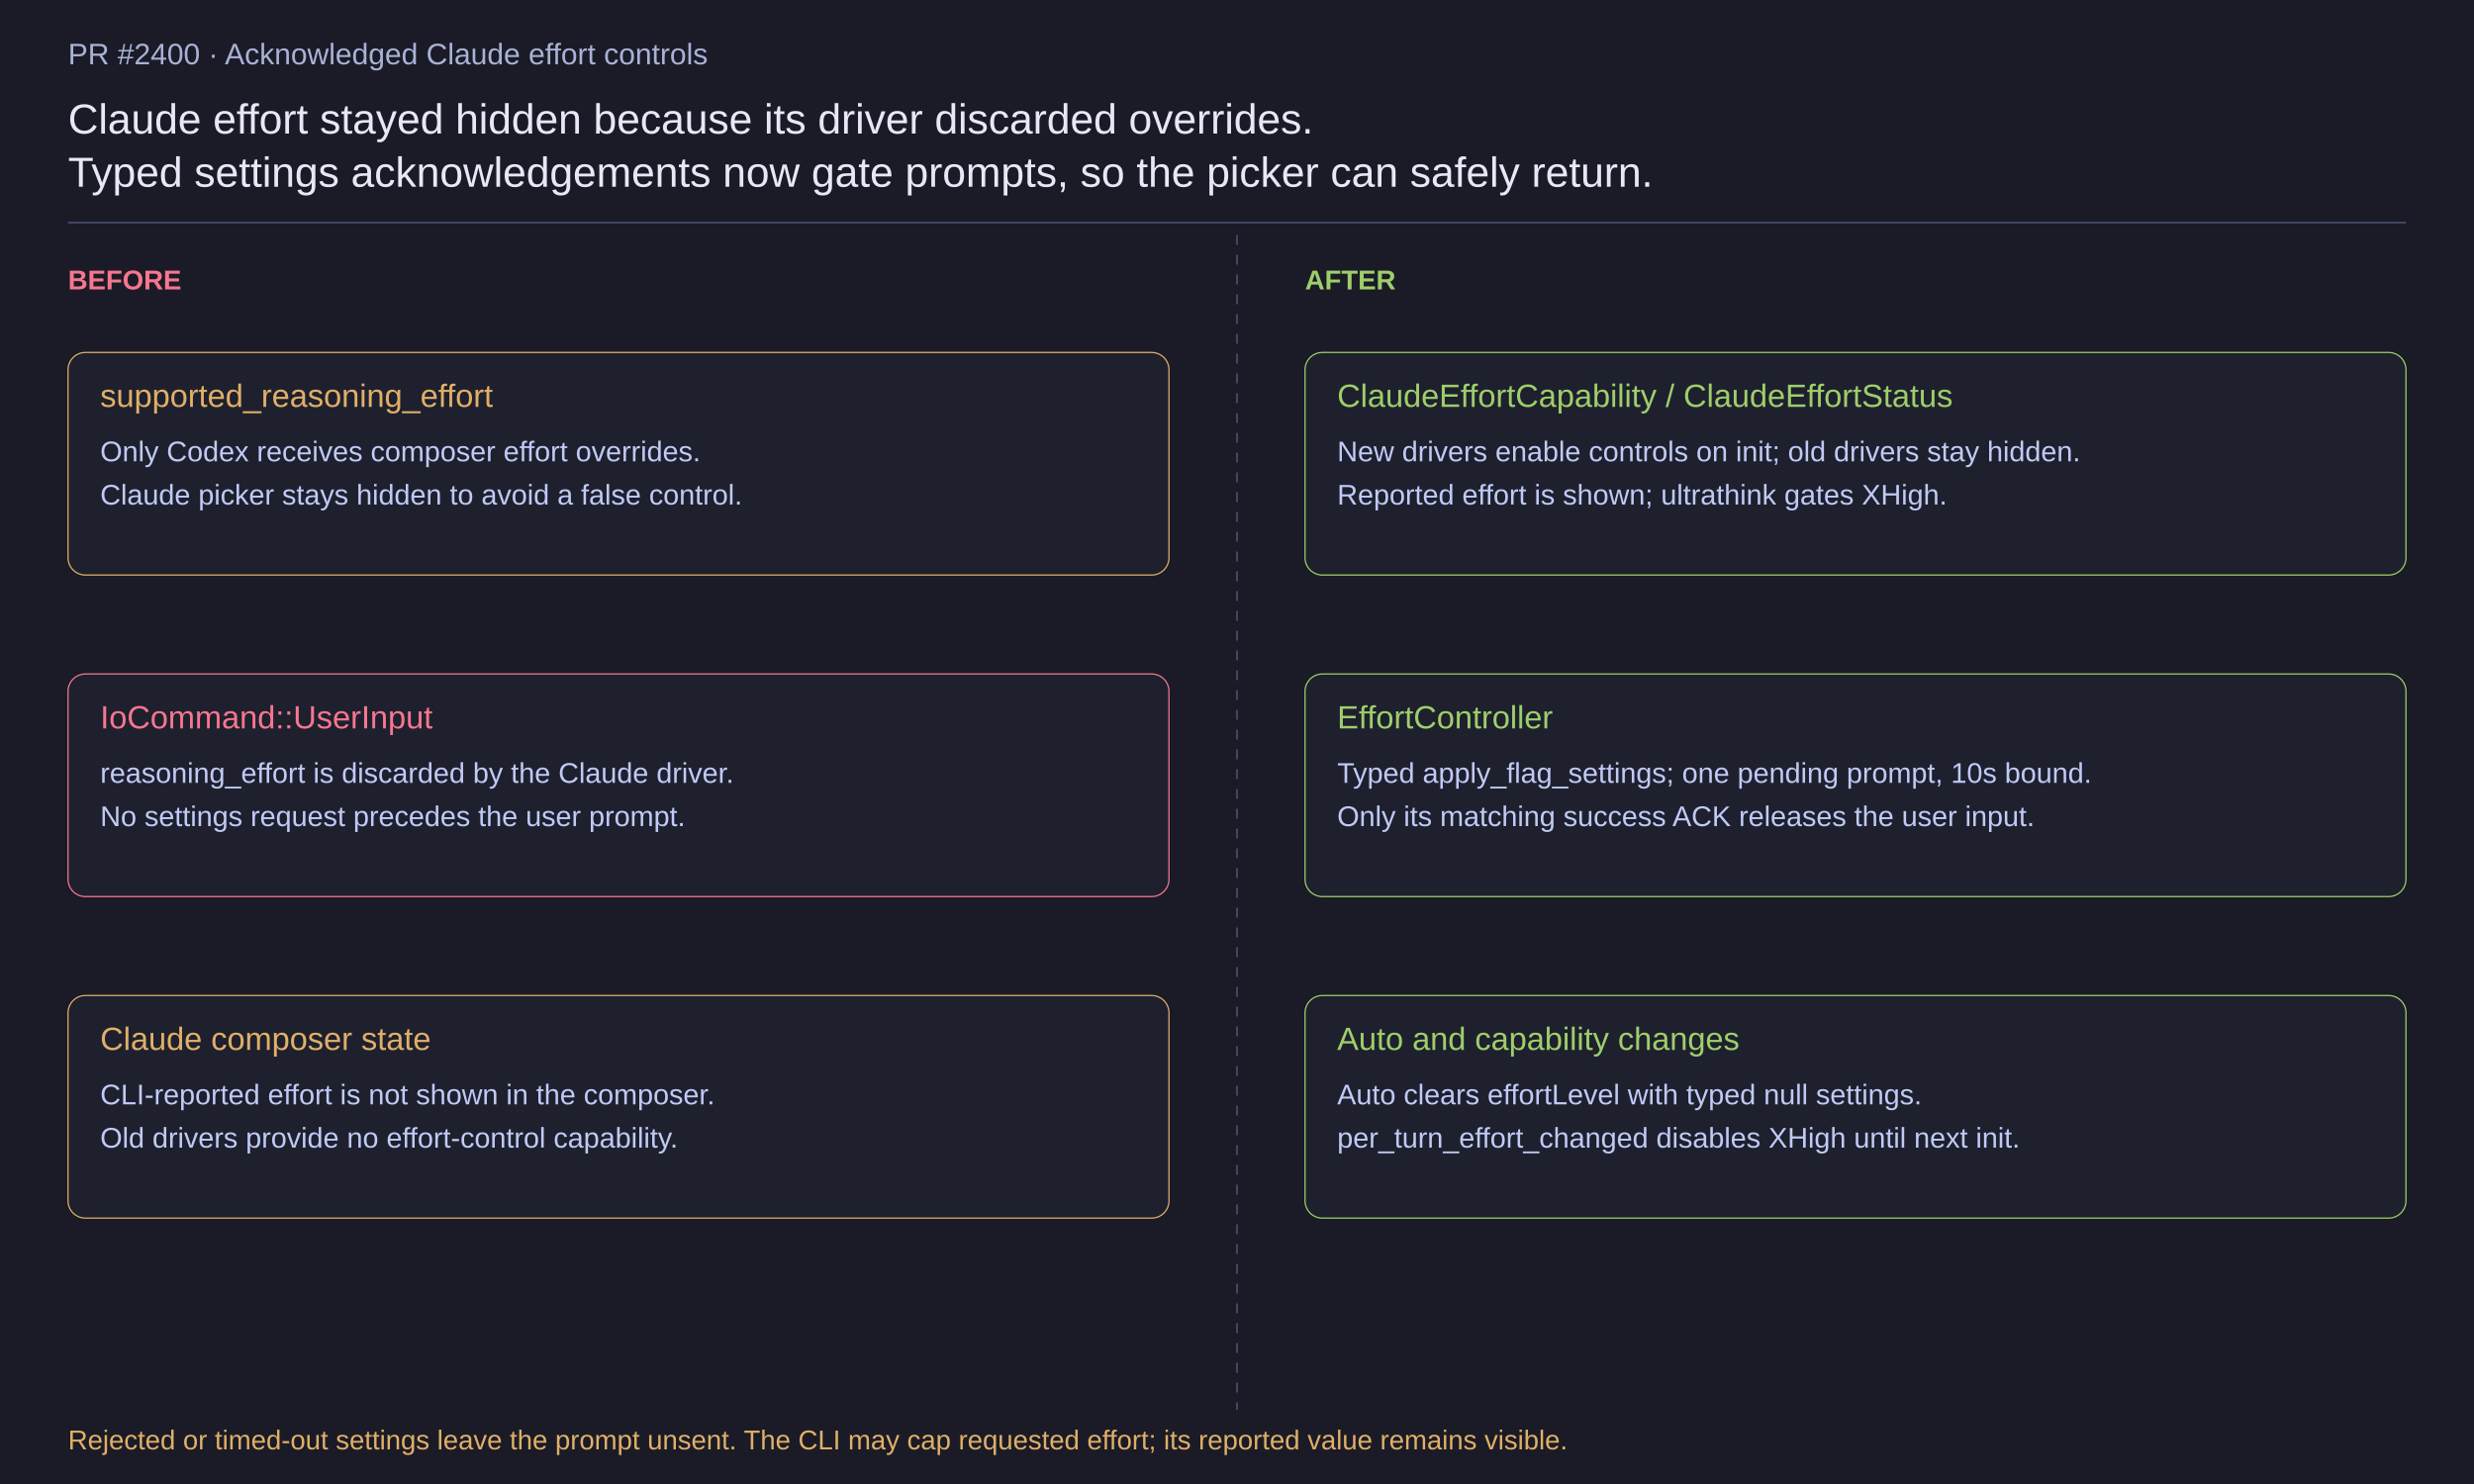
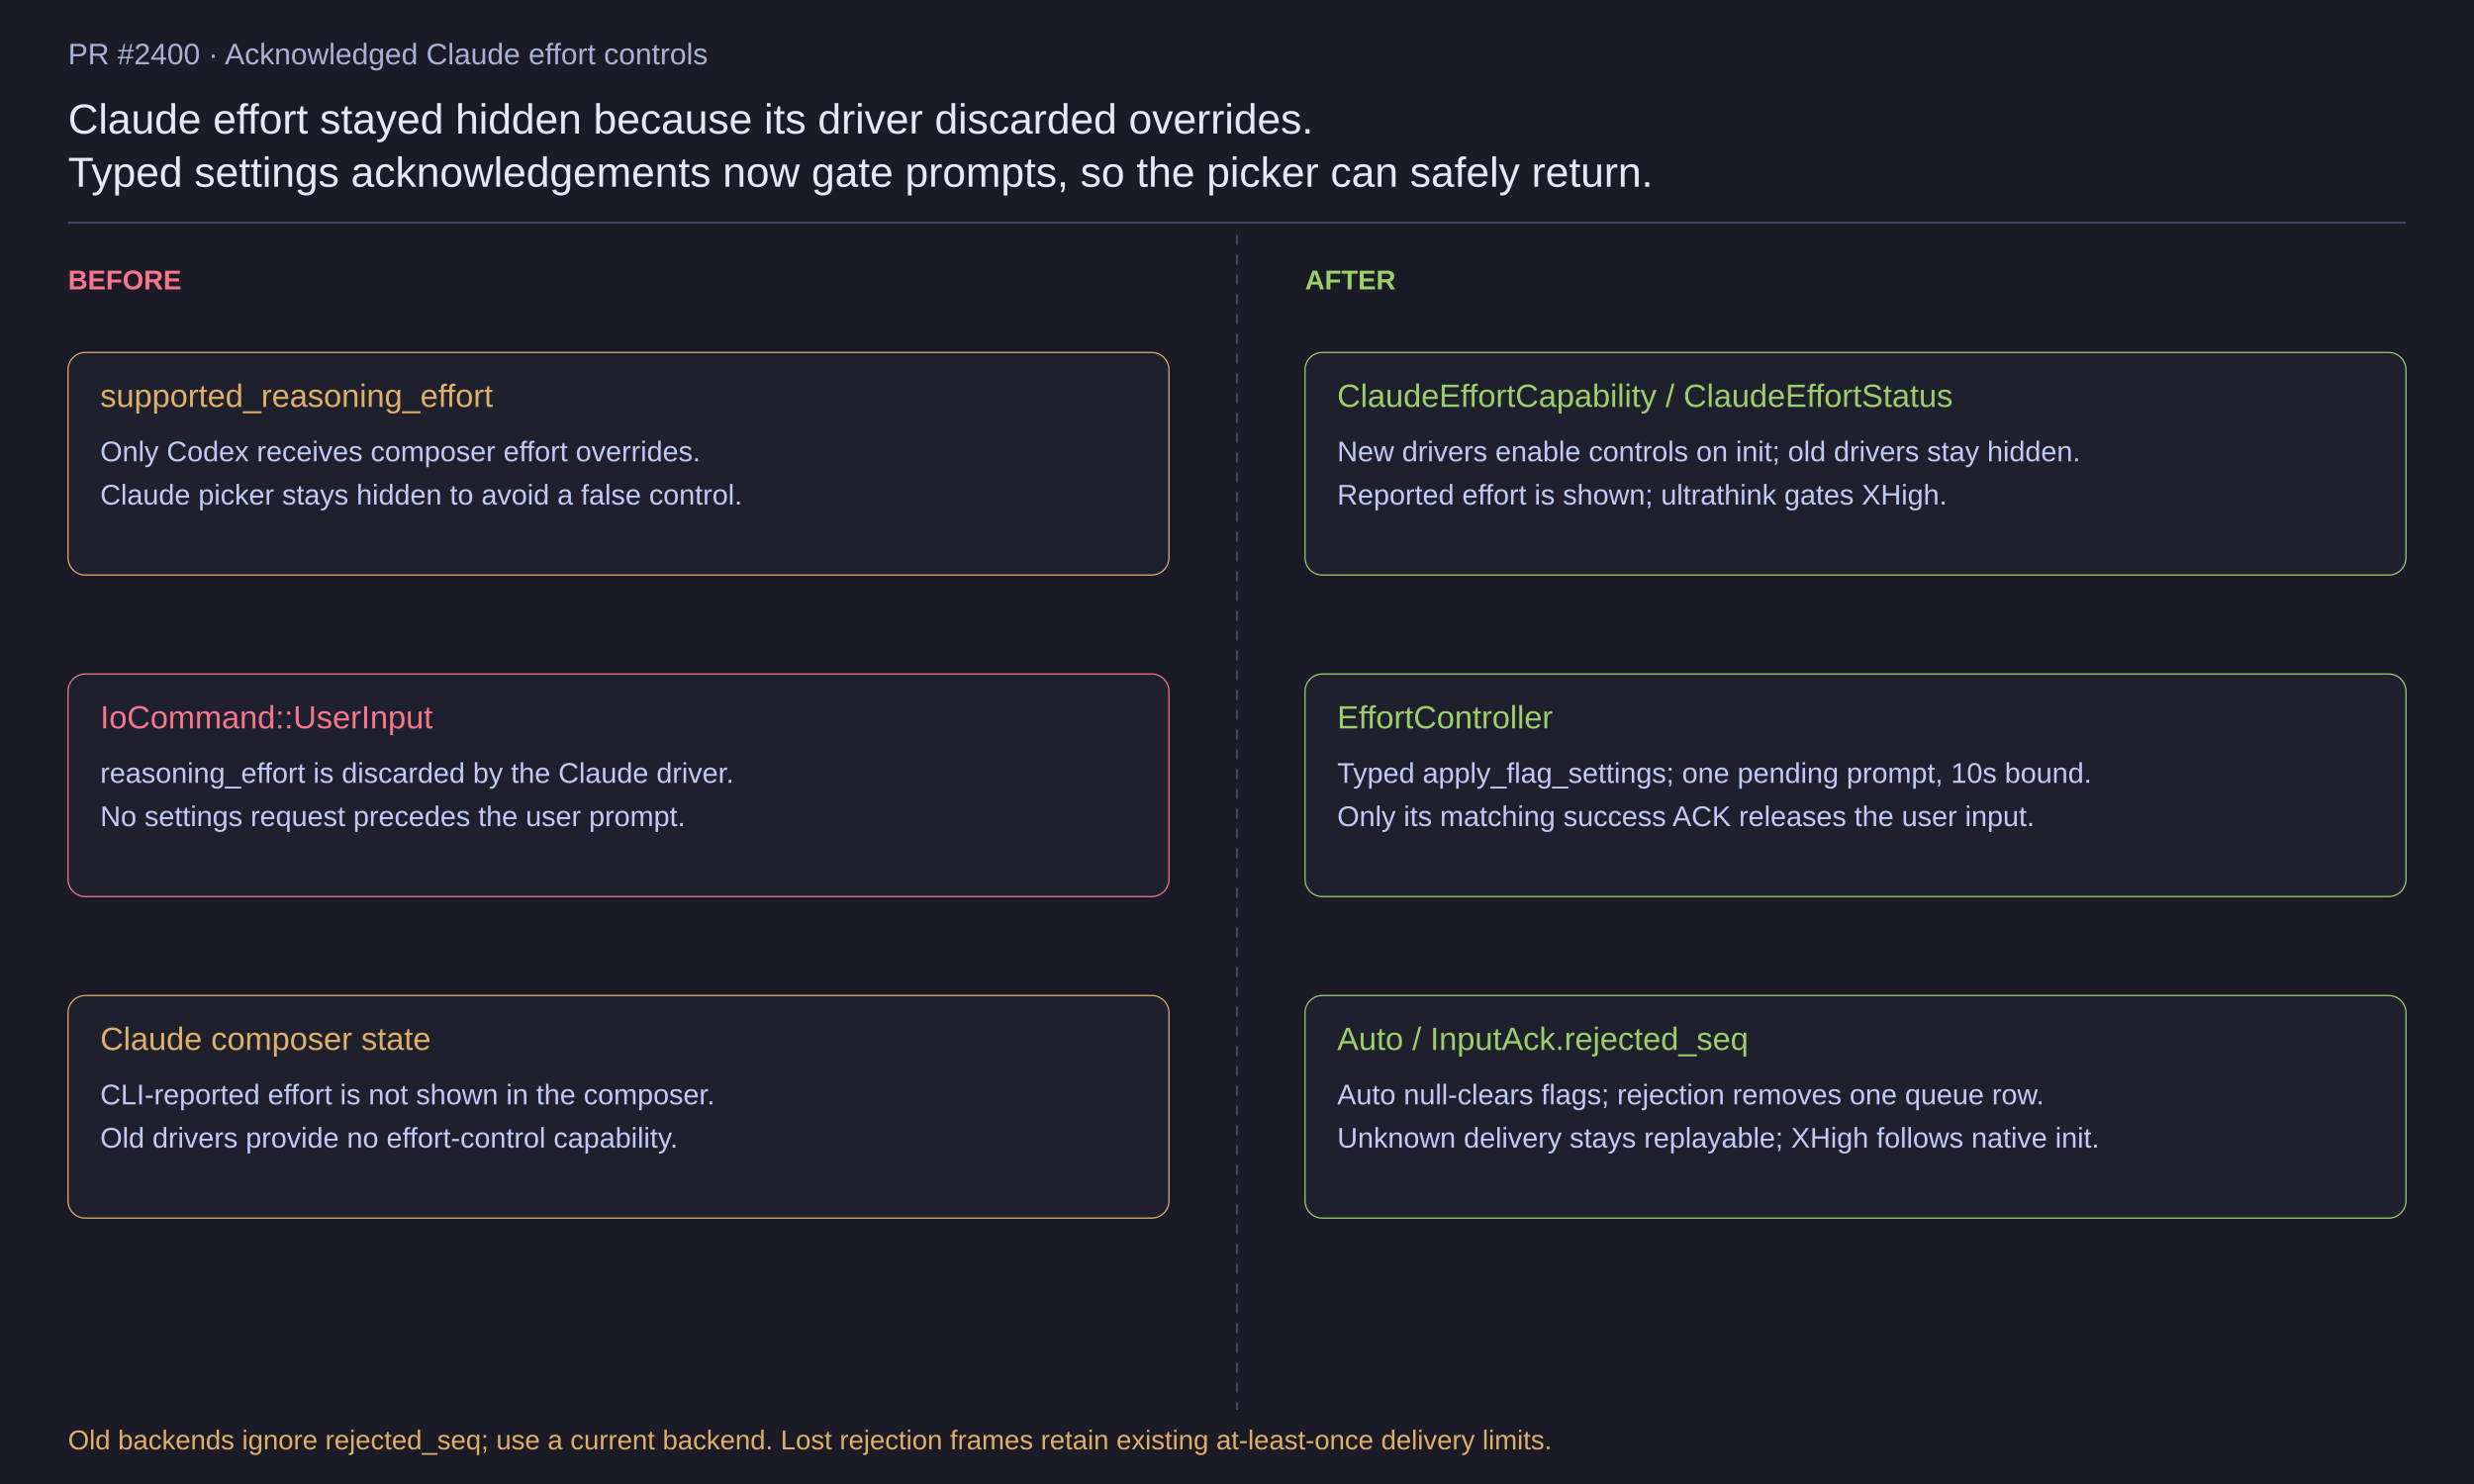
<svg xmlns="http://www.w3.org/2000/svg" width="2000" height="1200" viewBox="0 0 2000 1200">
  <rect width="2000" height="1200" fill="#1a1b26" />
  <g font-family="Arial, sans-serif">
    <text x="55" y="52" font-size="24" fill="#a9b1d6">PR #2400 · Acknowledged Claude effort controls</text>
    <text x="55" y="108" font-size="34" fill="#e6e9f5">Claude effort stayed hidden because its driver discarded overrides.</text>
    <text x="55" y="151" font-size="34" fill="#e6e9f5">Typed settings acknowledgements now gate prompts, so the picker can safely return.</text>
    <path d="M55 180H1945" stroke="#565f89" />
    <path d="M1000 190V1140" stroke="#565f89" stroke-dasharray="8 8" />
    <text x="55" y="234" font-size="22" font-weight="bold" fill="#f7768e">BEFORE</text>
    <text x="1055" y="234" font-size="22" font-weight="bold" fill="#9ece6a">AFTER</text>
    <g>
      <rect x="55" y="285" width="890" height="180" rx="14" fill="#1e202e" stroke="#e0af68" />
      <text x="81" y="329" font-size="26" fill="#e0af68">supported_reasoning_effort</text>
      <text x="81" y="373" font-size="23" fill="#c0caf5">Only Codex receives composer effort overrides.</text>
      <text x="81" y="408" font-size="23" fill="#c0caf5">Claude picker stays hidden to avoid a false control.</text>
    </g>
    <g>
      <rect x="55" y="545" width="890" height="180" rx="14" fill="#1e202e" stroke="#f7768e" />
      <text x="81" y="589" font-size="26" fill="#f7768e">IoCommand::UserInput</text>
      <text x="81" y="633" font-size="23" fill="#c0caf5">reasoning_effort is discarded by the Claude driver.</text>
      <text x="81" y="668" font-size="23" fill="#c0caf5">No settings request precedes the user prompt.</text>
    </g>
    <g>
      <rect x="55" y="805" width="890" height="180" rx="14" fill="#1e202e" stroke="#e0af68" />
      <text x="81" y="849" font-size="26" fill="#e0af68">Claude composer state</text>
      <text x="81" y="893" font-size="23" fill="#c0caf5">CLI-reported effort is not shown in the composer.</text>
      <text x="81" y="928" font-size="23" fill="#c0caf5">Old drivers provide no effort-control capability.</text>
    </g>
    <g>
      <rect x="1055" y="285" width="890" height="180" rx="14" fill="#1e202e" stroke="#9ece6a" />
      <text x="1081" y="329" font-size="26" fill="#9ece6a">ClaudeEffortCapability / ClaudeEffortStatus</text>
      <text x="1081" y="373" font-size="23" fill="#c0caf5">New drivers enable controls on init; old drivers stay hidden.</text>
      <text x="1081" y="408" font-size="23" fill="#c0caf5">Reported effort is shown; ultrathink gates XHigh.</text>
    </g>
    <g>
      <rect x="1055" y="545" width="890" height="180" rx="14" fill="#1e202e" stroke="#9ece6a" />
      <text x="1081" y="589" font-size="26" fill="#9ece6a">EffortController</text>
      <text x="1081" y="633" font-size="23" fill="#c0caf5">Typed apply_flag_settings; one pending prompt, 10s bound.</text>
      <text x="1081" y="668" font-size="23" fill="#c0caf5">Only its matching success ACK releases the user input.</text>
    </g>
    <g>
      <rect x="1055" y="805" width="890" height="180" rx="14" fill="#1e202e" stroke="#9ece6a" />
-       <text x="1081" y="849" font-size="26" fill="#9ece6a">Auto and capability changes</text>
-       <text x="1081" y="893" font-size="23" fill="#c0caf5">Auto clears effortLevel with typed null settings.</text>
-       <text x="1081" y="928" font-size="23" fill="#c0caf5">per_turn_effort_changed disables XHigh until next init.</text>
+       <text x="1081" y="849" font-size="26" fill="#9ece6a">Auto / InputAck.rejected_seq</text>
+       <text x="1081" y="893" font-size="23" fill="#c0caf5">Auto null-clears flags; rejection removes one queue row.</text>
+       <text x="1081" y="928" font-size="23" fill="#c0caf5">Unknown delivery stays replayable; XHigh follows native init.</text>
    </g>
-     <text x="55" y="1172" font-size="22" fill="#e0af68">Rejected or timed-out settings leave the prompt unsent. The CLI may cap requested effort; its reported value remains visible.</text>
+     <text x="55" y="1172" font-size="22" fill="#e0af68">Old backends ignore rejected_seq; use a current backend. Lost rejection frames retain existing at-least-once delivery limits.</text>
  </g>
</svg>
